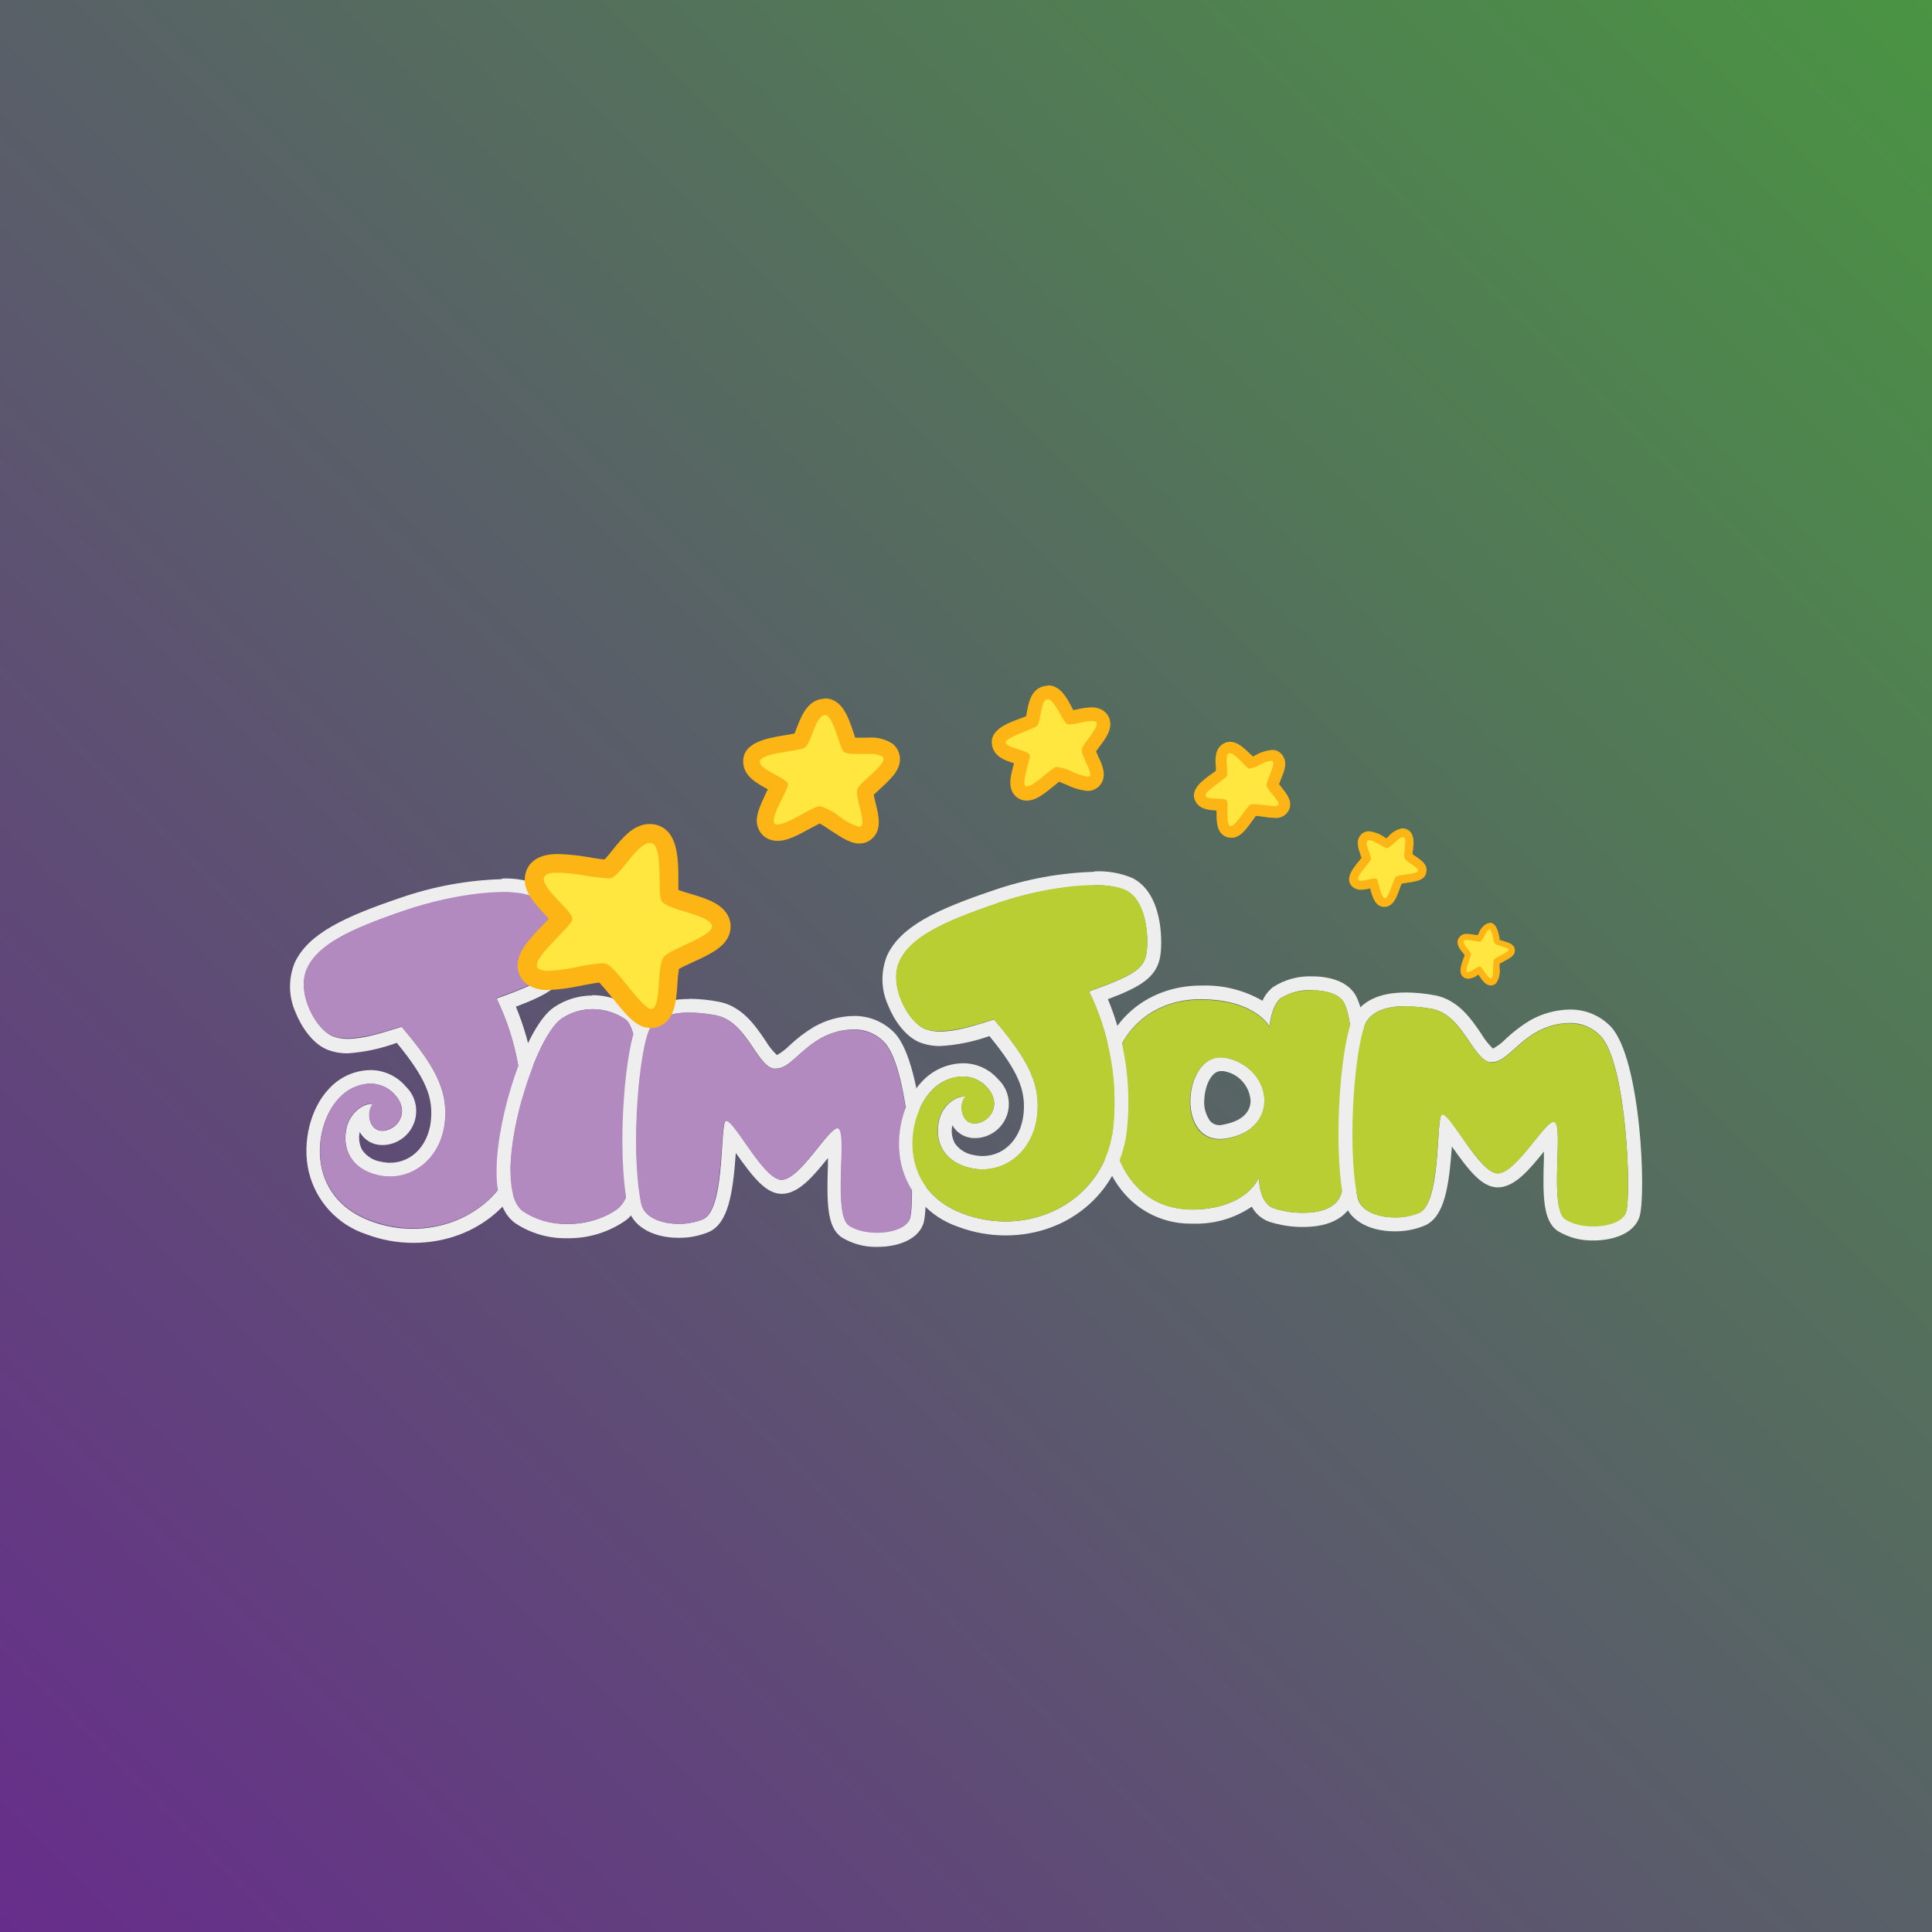
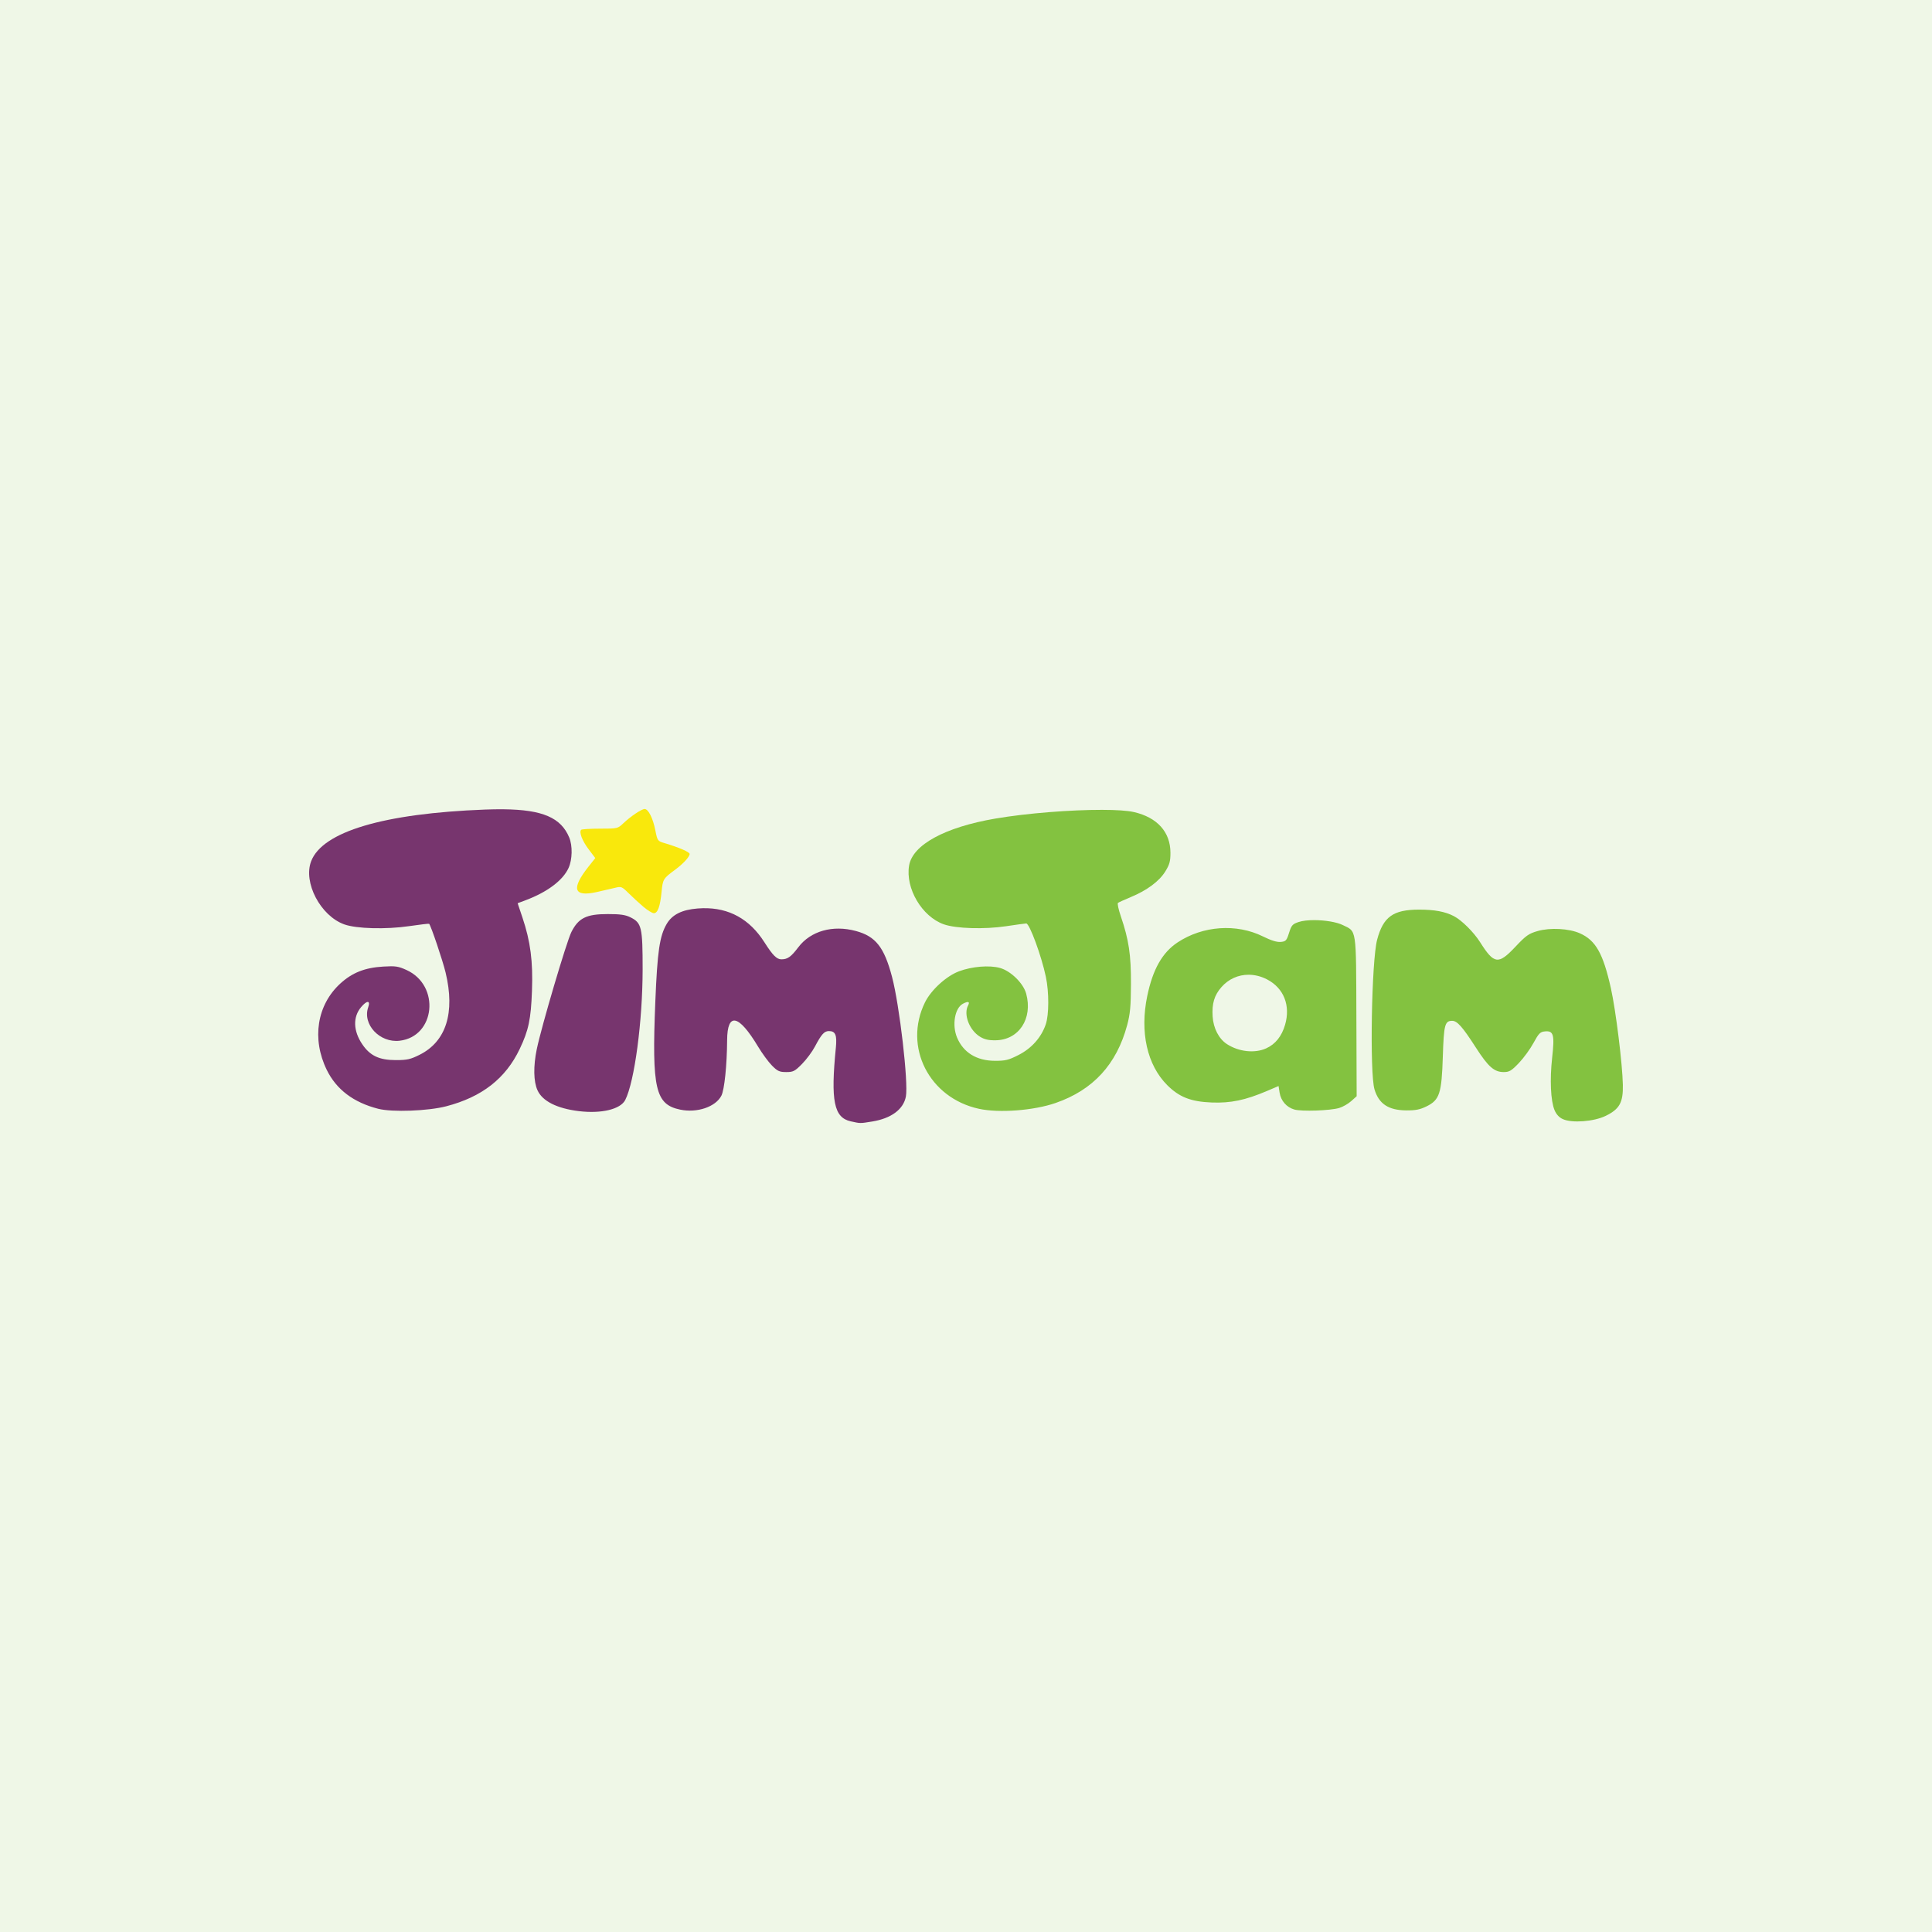
- <svg xmlns="http://www.w3.org/2000/svg" viewBox="0 0 283.46 283.46">
-   <defs>
-     <style>.cls-1{fill:url(#linear-gradient);}.cls-2{fill:#eee;}.cls-3{fill:#b28abf;}.cls-4{fill:#b8ce33;}.cls-5{fill:#ffe73f;}.cls-6{fill:#fdb515;}</style>
-     <linearGradient id="linear-gradient" y1="283.46" x2="283.46" gradientUnits="userSpaceOnUse">
-       <stop offset="0" stop-color="#672d8b" />
-       <stop offset="1" stop-color="#4a9443" />
-     </linearGradient>
-   </defs>
-   <g id="Layer_2" data-name="Layer 2">
-     <g id="Kids">
-       <g id="jimjam">
-         <rect class="cls-1" width="283.46" height="283.46" />
-         <g id="logo">
-           <path class="cls-2" d="M73.61,130.94a11.34,11.34,0,0,1,4.69.76c3,1.52,3.35,6.81,3,9.19s-2.17,3.35-8.44,5.62a37.23,37.23,0,0,1,3.57,19.57c-.69,8.77-7.91,14.21-15.86,14.21a17.52,17.52,0,0,1-6.19-1.13c-9.73-3.62-8.39-14.17-4.65-18A6.34,6.34,0,0,1,54.3,159,4.78,4.78,0,0,1,58,160.68c2.24,2.58.24,5.13-1.81,5.24h-.11c-2,0-2.38-2.88-1.32-3.95h-.27c-1.36,0-3.1,1.4-3.6,3.36-.77,3.09.55,6.18,4.56,7.11a8,8,0,0,0,1.8.21c4.23,0,7.89-3.47,8.09-8.79.16-4-1.39-7.34-6.41-13.21-2.75.86-5.54,1.77-7.87,1.77a6,6,0,0,1-2.25-.38c-2.47-1-5.42-6.45-3.71-10,1.62-3.4,6.16-5.67,14.29-8.42a47.64,47.64,0,0,1,14.25-2.63m0-2a49.77,49.77,0,0,0-14.9,2.74c-8.27,2.8-13.46,5.24-15.48,9.47a9.25,9.25,0,0,0,.1,7.33c.83,2.08,2.49,4.62,4.7,5.49a8.07,8.07,0,0,0,3,.52A25.81,25.81,0,0,0,58.21,153c4.37,5.3,5.17,7.93,5.06,10.77-.15,4-2.69,6.83-6.05,6.83a6.21,6.21,0,0,1-1.34-.16,4.11,4.11,0,0,1-2.73-1.7,3.79,3.79,0,0,1-.37-2.66A3.73,3.73,0,0,0,56.05,168h.21a5,5,0,0,0,3.25-8.62A6.8,6.8,0,0,0,54.3,157a8.36,8.36,0,0,0-6,2.71c-2.77,2.88-4,7.9-3,12.2a12.79,12.79,0,0,0,8.44,9.18,19.59,19.59,0,0,0,6.91,1.26c9.64,0,17.16-6.77,17.89-16.09a39.2,39.2,0,0,0-2.85-18.56c4.73-1.79,7.26-3.21,7.71-6.51.32-2.4.22-9.11-4.14-11.29A12.9,12.9,0,0,0,73.61,128.9Z" />
-           <path class="cls-3" d="M59.36,133.57c-8.13,2.75-12.66,5-14.29,8.42-1.71,3.59,1.24,9.07,3.71,10s6.41-.23,10.12-1.39c5,5.87,6.57,9.2,6.41,13.21-.23,6.07-5,9.72-9.89,8.58-4-.93-5.33-4-4.55-7.11.52-2.09,2.47-3.55,3.86-3.35-1.08,1.08-.63,4.06,1.43,3.95s4.05-2.66,1.82-5.24c-2-2.32-5.65-2.24-8.22.43-3.74,3.88-5.07,14.43,4.65,18,10,3.72,21.19-2,22-13.08a37.12,37.12,0,0,0-3.57-19.57c6.27-2.27,8.11-3.24,8.44-5.62s0-7.67-3-9.19S67,131,59.36,133.57" />
-           <path class="cls-2" d="M86.94,148.06a8.52,8.52,0,0,1,4.85,1.52c2.95,2.15,3.24,24.24-1.16,27.76a12.56,12.56,0,0,1-7.43,2.23,11.27,11.27,0,0,1-6.42-1.83c-5.08-3.53,1.22-25.43,5.68-28.33a8.1,8.1,0,0,1,4.48-1.35m0-2a10.06,10.06,0,0,0-5.59,1.68c-4.15,2.69-8.38,15.87-8.49,23.74-.07,4,.87,6.66,2.76,8a13.24,13.24,0,0,0,7.58,2.19,14.59,14.59,0,0,0,8.7-2.68c4.24-3.39,4.16-16.12,4.1-18.63-.11-4.73-.73-10.71-3-12.37A10.55,10.55,0,0,0,86.94,146Z" />
-           <path class="cls-3" d="M82.46,149.41c-4.46,2.9-10.76,24.8-5.68,28.33,4.35,3,11,1.91,13.85-.4,4.4-3.52,4.11-25.61,1.16-27.76a8.34,8.34,0,0,0-9.33-.17" />
-           <path class="cls-2" d="M101.14,148.58a21.53,21.53,0,0,1,3.8.37c4.57.79,6,7.24,8.52,7.82a2.28,2.28,0,0,0,.44,0c1.88,0,3.46-2.69,6.46-4.4a10.08,10.08,0,0,1,4.83-1.34,6.09,6.09,0,0,1,4.55,1.86c3.88,4.06,4.58,23.58,3.77,25.9-.48,1.35-2.61,2-4.78,2a7.62,7.62,0,0,1-4.14-1c-2.44-1.68-.19-13.6-1.57-14.26a.32.32,0,0,0-.14,0c-1.37,0-5.52,7.57-8.2,7.57s-6.82-8.67-8.07-8.67c-.13,0-.22.09-.28.26-.63,1.92-.11,12.87-3.18,14.2a9.22,9.22,0,0,1-3.56.67c-2.54,0-5.07-.93-5.48-2.93-1.68-8.11-.23-23.58,1.39-25.9,1-1.48,3-2.16,5.64-2.16m0-2c-3.44,0-5.9,1-7.31,3-2.13,3-3.44,19.14-1.72,27.48.57,2.77,3.51,4.56,7.48,4.56a11.27,11.27,0,0,0,4.37-.84c2.94-1.28,3.57-5.78,4-11.61,2.56,3.63,4.44,6,6.75,6,2.47,0,4.66-2.64,6.76-5.26,0,.33,0,.67,0,1-.18,5.63-.14,9.15,2,10.63a9.52,9.52,0,0,0,5.3,1.41c2.66,0,5.82-.89,6.7-3.39,1-3,.26-23.31-4.22-28a8.14,8.14,0,0,0-6-2.49,12.2,12.2,0,0,0-5.84,1.61,20.86,20.86,0,0,0-3.56,2.71,8.52,8.52,0,0,1-1.86,1.42,10.08,10.08,0,0,1-1.71-2.16c-1.45-2.14-3.43-5.07-6.91-5.68A24,24,0,0,0,101.14,146.54Z" />
-           <path class="cls-3" d="M94.11,176.64c.62,3,6,3.59,9,2.26s2.54-12.28,3.18-14.2,5.56,8.41,8.34,8.41,7.13-8.12,8.35-7.54c1.38.66-.87,12.58,1.56,14.26s8.11,1.33,8.92-1,.12-21.84-3.76-25.9c-2.74-2.85-7-1.91-9.39-.52-3.22,1.84-4.81,4.82-6.89,4.35-2.55-.58-3.95-7-8.52-7.83s-8-.31-9.44,1.8c-1.62,2.32-3.07,17.79-1.39,25.9" />
-           <path class="cls-2" d="M192.5,145.29c2,0,4,.55,4.68,1.8,2.52,4.8.7,24.74-.41,28.1-.69,2.13-3.18,2.75-5.56,2.75a13.62,13.62,0,0,1-4.34-.67c-2.26-.84-2.15-4.57-2.15-4.57s-1.43,4.28-8.92,4.75l-.91,0c-7.68,0-12.23-6.41-12.19-16.08.06-10.59,6.92-14.77,13.43-14.77h.13c7.94.07,10,4,10,4s.24-3.08,1.68-4.17a8.08,8.08,0,0,1,4.53-1.16M179,167.11a6,6,0,0,0,1-.09c8.05-1.43,6.72-10.37-.11-11.82a3.85,3.85,0,0,0-.8-.09c-2.66,0-4.28,3-4.43,6s1.15,6,4.33,6m13.54-23.86a9.91,9.91,0,0,0-5.76,1.58,5.18,5.18,0,0,0-1.54,2,16.7,16.7,0,0,0-8.92-2.23h-.15c-7.65,0-15.4,5.19-15.46,16.8,0,6.17,1.65,11.14,4.87,14.37a12.84,12.84,0,0,0,9.35,3.76l1,0a14.44,14.44,0,0,0,7.74-2.49,4.71,4.71,0,0,0,2.49,2.19,15.92,15.92,0,0,0,5.05.79c5.34,0,7-2.6,7.5-4.16,1.09-3.32,3.27-24,.28-29.68C198,144.3,195.66,143.25,192.5,143.25ZM179,165.08a1.85,1.85,0,0,1-1.41-.55,4.69,4.69,0,0,1-.89-3.31c.1-1.95,1.05-4.07,2.4-4.07a2.73,2.73,0,0,1,.38,0,4.7,4.7,0,0,1,4,4.35c0,1.78-1.43,3-3.85,3.47A3.23,3.23,0,0,1,179,165.08Z" />
-           <path class="cls-4" d="M186.29,150.62s.24-3.08,1.68-4.17c2.14-1.62,8-1.68,9.21.64,2.52,4.8.7,24.74-.41,28.1-1.21,3.72-7.87,2.84-9.9,2.09-2.26-.84-2.15-4.58-2.15-4.58s-1.43,4.28-8.92,4.75c-8.23.52-13.15-6-13.09-16,0-10.66,7-14.83,13.55-14.77,7.94.07,10,4,10,4m-6.43,4.58c-6.29-1.33-7.71,13.21.11,11.82C188,165.59,186.69,156.65,179.86,155.2Z" />
-           <path class="cls-2" d="M160.52,129.89a11.15,11.15,0,0,1,4.69.77c3,1.51,3.35,6.81,3,9.19s-2.16,3.35-8.43,5.62A37.2,37.2,0,0,1,163.37,165c-.69,8.76-7.91,14.21-15.86,14.21a17.75,17.75,0,0,1-6.19-1.13c-9.73-3.62-8.39-14.17-4.65-18.06a6.36,6.36,0,0,1,4.54-2.08,4.77,4.77,0,0,1,3.67,1.65c2.24,2.58.24,5.14-1.82,5.25H143c-2,0-2.38-2.89-1.32-3.95l-.27,0c-1.36,0-3.11,1.41-3.6,3.37-.77,3.09.54,6.18,4.56,7.11a8,8,0,0,0,1.8.2c4.23,0,7.89-3.46,8.09-8.78.16-4-1.39-7.34-6.41-13.21-2.75.86-5.54,1.77-7.87,1.77a6,6,0,0,1-2.25-.38c-2.47-1-5.42-6.45-3.71-10,1.62-3.4,6.16-5.67,14.29-8.42a47.63,47.63,0,0,1,14.25-2.64m0-2a49.8,49.8,0,0,0-14.9,2.75c-8.27,2.79-13.46,5.24-15.48,9.47a9.22,9.22,0,0,0,.1,7.32c.82,2.09,2.49,4.63,4.7,5.5a8.07,8.07,0,0,0,3,.52,25.49,25.49,0,0,0,7.18-1.46c4.37,5.3,5.17,7.93,5.06,10.78-.15,4-2.7,6.82-6.05,6.82a6.18,6.18,0,0,1-1.34-.15,4.12,4.12,0,0,1-2.73-1.71,3.76,3.76,0,0,1-.37-2.65,3.73,3.73,0,0,0,3.27,1.88h.21a5,5,0,0,0,3.25-8.62,6.8,6.8,0,0,0-5.21-2.36,8.36,8.36,0,0,0-6,2.71c-2.77,2.88-4,7.89-3,12.2A12.79,12.79,0,0,0,140.6,180a19.82,19.82,0,0,0,6.91,1.26c9.64,0,17.16-6.77,17.89-16.09a39.27,39.27,0,0,0-2.85-18.57c4.73-1.79,7.26-3.2,7.71-6.5.32-2.4.22-9.11-4.14-11.29A12.74,12.74,0,0,0,160.52,127.85Z" />
-           <path class="cls-4" d="M146.27,132.53c-8.13,2.75-12.67,5-14.29,8.42-1.71,3.59,1.24,9.07,3.71,10s6.41-.23,10.12-1.39c5,5.87,6.57,9.19,6.41,13.21-.23,6.07-4.95,9.72-9.89,8.58-4-.93-5.33-4-4.56-7.11.53-2.09,2.47-3.55,3.87-3.35-1.08,1.08-.63,4.06,1.42,3.95s4.06-2.67,1.82-5.25c-2-2.31-5.65-2.23-8.21.43-3.74,3.89-5.08,14.44,4.65,18.06,10,3.71,21.18-2.05,22.05-13.08a37.2,37.2,0,0,0-3.57-19.57c6.27-2.27,8.11-3.24,8.43-5.62s0-7.68-3-9.19-11.26-.73-18.94,1.87" />
-           <path class="cls-2" d="M206.25,147.65A22.5,22.5,0,0,1,210,148c4.57.8,6,7.24,8.52,7.82a2.3,2.3,0,0,0,.45,0c1.87,0,3.45-2.69,6.45-4.4a10.07,10.07,0,0,1,4.82-1.33,6.11,6.11,0,0,1,4.56,1.86c3.89,4,4.58,23.58,3.77,25.89-.48,1.36-2.6,2-4.78,2a7.62,7.62,0,0,1-4.14-1c-2.44-1.68-.19-13.6-1.57-14.25a.31.31,0,0,0-.13,0c-1.38,0-5.53,7.56-8.21,7.56s-6.82-8.66-8.07-8.66c-.12,0-.22.08-.28.26-.63,1.91-.11,12.86-3.18,14.19a9,9,0,0,1-3.56.67c-2.54,0-5.07-.93-5.48-2.93-1.68-8.11-.23-23.58,1.39-25.9,1-1.48,3-2.16,5.65-2.16m0-2c-3.45,0-5.91,1-7.32,3-2.12,3-3.45,19.15-1.72,27.48.58,2.77,3.51,4.56,7.49,4.56a11.26,11.26,0,0,0,4.36-.84c2.94-1.27,3.57-5.78,4-11.61,2.55,3.63,4.44,6,6.74,6,2.47,0,4.66-2.64,6.76-5.26,0,.34,0,.67,0,1-.18,5.63-.13,9.15,2,10.64a9.61,9.61,0,0,0,5.3,1.41c2.67,0,5.83-.9,6.7-3.4,1.05-3,.26-23.31-4.21-28a8.17,8.17,0,0,0-6-2.48,12.19,12.19,0,0,0-5.84,1.6,20.86,20.86,0,0,0-3.56,2.72,7.89,7.89,0,0,1-1.86,1.41,9.83,9.83,0,0,1-1.71-2.16c-1.45-2.14-3.42-5.07-6.92-5.68A24.74,24.74,0,0,0,206.25,145.61Z" />
-           <path class="cls-4" d="M199.21,175.71c.62,3,6,3.59,9,2.26s2.55-12.28,3.18-14.19,5.57,8.4,8.35,8.4,7.12-8.11,8.34-7.53c1.38.65-.87,12.57,1.56,14.25s8.12,1.33,8.93-1,.11-21.84-3.77-25.89c-2.73-2.86-7-1.92-9.39-.53-3.22,1.84-4.81,4.82-6.89,4.35-2.55-.58-3.95-7-8.52-7.82s-8-.32-9.44,1.79c-1.62,2.32-3.07,17.79-1.39,25.9" />
-           <path class="cls-5" d="M95.54,149.45c-1.33,0-2.47-1.33-4.54-3.88a18.16,18.16,0,0,0-2.56-2.82s0,0-.11,0a21.35,21.35,0,0,0-3.15.48l-.31,0a25.08,25.08,0,0,1-4.38.58,3.91,3.91,0,0,1-2.23-.53,2,2,0,0,1-.87-1.45c-.15-1.49,1.23-3,3.53-5.42.52-.53,1.18-1.21,1.53-1.65-.31-.4-.9-1-1.32-1.47-1.56-1.64-3-3.19-2.69-4.78.26-1.24,1.41-1.88,3.42-1.88a29.1,29.1,0,0,1,4.16.43l.44.06a23.61,23.61,0,0,0,2.7.33h.08a12.09,12.09,0,0,0,1.65-1.82c1.36-1.67,2.76-3.4,4.45-3.4a2.31,2.31,0,0,1,.52.06c2.23.5,2.27,3.69,2.3,6.77a20.89,20.89,0,0,0,.11,2.37,13.54,13.54,0,0,0,2.66,1c2,.58,3.8,1.14,4.59,2.33a2,2,0,0,1,.27,1.68c-.39,1.38-2.08,2.24-4.81,3.5a15.81,15.81,0,0,0-2.51,1.3,12.28,12.28,0,0,0-.41,3c-.16,2.4-.3,4.48-1.92,5.07a1.72,1.72,0,0,1-.6.1" />
-           <path class="cls-6" d="M95.34,123.68l.22,0c1.79.41.88,7,1.45,8.4s6.31,1.92,7.35,3.48-5.67,3.48-6.89,4.75-.35,7.19-1.8,7.71a.27.27,0,0,1-.13,0c-1.38,0-5.13-6.18-6.65-6.63a2.12,2.12,0,0,0-.56-.06,24.78,24.78,0,0,0-3.72.56,24.43,24.43,0,0,1-4.12.55,2.74,2.74,0,0,1-1.45-.29c-1.62-1.11,4.51-5.87,4.93-7.19.35-1.1-4.52-4.51-4.17-6.14.12-.58.94-.78,2-.78a29.61,29.61,0,0,1,4,.41,27.73,27.73,0,0,0,3.35.41,1.74,1.74,0,0,0,.43,0c1.45-.33,3.9-5.18,5.75-5.18m0-2.78c-2.35,0-4,2-5.53,3.91-.32.4-.76.94-1.08,1.28-.54,0-1.34-.17-2.07-.28l-.43-.07a31.54,31.54,0,0,0-4.38-.44c-3.6,0-4.54,1.87-4.77,3-.49,2.3,1.3,4.19,3,6l.47.5-.67.69c-2.22,2.3-4.14,4.29-3.91,6.53a3.39,3.39,0,0,0,1.47,2.46,5.23,5.23,0,0,0,3,.77,26.37,26.37,0,0,0,4.64-.6l.3-.06c.91-.17,1.92-.36,2.55-.43.52.52,1.39,1.59,1.94,2.27,2.15,2.65,3.57,4.4,5.62,4.4a3.21,3.21,0,0,0,1.07-.18c2.48-.9,2.67-3.76,2.84-6.29a20.46,20.46,0,0,1,.22-2.2c.47-.27,1.3-.65,1.89-.92,2.67-1.23,5-2.29,5.57-4.38a3.42,3.42,0,0,0-.45-2.83c-1.08-1.61-3.15-2.24-5.35-2.9-.52-.15-1.24-.37-1.74-.56,0-.46,0-1,0-1.47,0-3.29-.09-7.37-3.39-8.12A3.84,3.84,0,0,0,95.34,120.9Z" />
-           <path class="cls-5" d="M126.09,122.51c-.88,0-1.92-.65-3.55-1.72a15.84,15.84,0,0,0-2.23-1.31,15.22,15.22,0,0,0-2,1c-1.84,1-3.13,1.66-4.19,1.66a2.37,2.37,0,0,1-.61-.08,1.63,1.63,0,0,1-1-.91c-.46-1.06.15-2.44,1.21-4.6.2-.4.44-.9.59-1.26-.29-.19-.72-.42-1-.59-1.45-.8-2.83-1.55-3-2.81-.2-2,2.59-2.48,5.29-2.91.64-.11,1.51-.25,1.84-.36a10.18,10.18,0,0,0,.65-1.47c.64-1.64,1.3-3.33,2.81-3.47H121c1.67,0,2.39,2.14,3.08,4.21.17.5.39,1.14.53,1.46a7.52,7.52,0,0,0,1.07.06h1.63a4.61,4.61,0,0,1,2.89.64,1.64,1.64,0,0,1,.63,1.24c0,1.19-1.16,2.29-2.56,3.56a11.87,11.87,0,0,0-1.35,1.37,10.86,10.86,0,0,0,.39,1.94c.41,1.66.8,3.23-.28,4.06a1.57,1.57,0,0,1-1,.31" />
-           <path class="cls-6" d="M121,104.88c1.27,0,2.07,4.53,2.75,5.35.27.33,1,.39,1.94.39h1.63a4,4,0,0,1,2.14.37c1.06.85-3.07,3.57-3.62,4.69s1.33,4.92.46,5.58a.36.36,0,0,1-.22.06,8.64,8.64,0,0,1-2.89-1.52,9,9,0,0,0-2.87-1.52h0c-1.09,0-4.68,2.68-6.2,2.68a.77.77,0,0,1-.27,0c-1.33-.39,1.77-4.93,1.76-5.9,0-.82-4-2.07-4.14-3.23-.14-1.38,5.65-1.56,6.59-2.12s1.56-4.65,2.9-4.77H121m0-2.41h-.26c-2.26.2-3.17,2.53-3.83,4.23-.1.26-.23.6-.34.87l-1.22.21c-2.79.45-6.61,1.07-6.29,4.22.2,1.89,2,2.88,3.59,3.74l0,0c0,.09-.08.16-.11.24-1,2.13-2,4-1.23,5.61a2.78,2.78,0,0,0,1.8,1.58,3.31,3.31,0,0,0,1,.14c1.34,0,2.76-.72,4.77-1.82.42-.23,1-.54,1.39-.73.46.25,1.13.69,1.57,1,1.85,1.21,3,1.94,4.24,1.94a2.71,2.71,0,0,0,1.69-.57c1.71-1.31,1.16-3.53.71-5.3-.09-.37-.22-.9-.29-1.28.26-.25.63-.6.91-.85,1.61-1.48,3-2.75,2.94-4.5a2.88,2.88,0,0,0-1.08-2.14,5.7,5.7,0,0,0-3.64-.89h-1.85c-.08-.24-.17-.49-.23-.7C124.49,105.26,123.56,102.47,121,102.47Z" />
-           <path class="cls-5" d="M150.71,116.41h-.15a1.32,1.32,0,0,1-1-.58c-.52-.75-.26-1.88.23-3.65.08-.28.17-.63.23-.9l-.74-.25c-1.22-.39-2.36-.76-2.65-1.72-.47-1.57,1.57-2.31,3.54-3,.43-.16,1-.37,1.26-.5a9.09,9.09,0,0,0,.24-1.11c.24-1.27.5-2.7,1.67-3a1.21,1.21,0,0,1,.38-.06c1.18,0,1.93,1.33,2.73,2.75.16.29.39.7.54.92a7.64,7.64,0,0,0,1.29-.21,9.92,9.92,0,0,1,1.87-.27,2.23,2.23,0,0,1,1.05.22,1.37,1.37,0,0,1,.69.9c.21.92-.53,1.92-1.39,3.08a9.55,9.55,0,0,0-.77,1.11,8.29,8.29,0,0,0,.53,1.33c.55,1.2,1.08,2.33.35,3.15a1.34,1.34,0,0,1-1,.43,8.13,8.13,0,0,1-2.61-.79,11.5,11.5,0,0,0-1.76-.64,15.63,15.63,0,0,0-1.27,1c-1.41,1.17-2.33,1.88-3.24,1.88" />
-           <path class="cls-6" d="M153.74,102.59c.93,0,2.1,3,2.7,3.55a.86.86,0,0,0,.53.13,8.21,8.21,0,0,0,1.58-.25,9,9,0,0,1,1.62-.24,1.32,1.32,0,0,1,.57.1c.9.48-1.75,3.06-2,4s1.66,3.42,1.12,4a.36.36,0,0,1-.27.08,8.39,8.39,0,0,1-2.23-.72,8.41,8.41,0,0,0-2.21-.72H155c-.83.18-3.27,2.86-4.33,2.86h-.05c-1-.1.6-3.87.46-4.58s-3.24-1-3.5-1.8,3.94-1.94,4.55-2.49.49-3.63,1.46-3.9a.23.23,0,0,1,.11,0m0-2a2.22,2.22,0,0,0-.67.1c-1.77.5-2.12,2.42-2.38,3.82,0,.17-.07.38-.11.56l-.74.28c-2.07.76-4.91,1.79-4.17,4.28.43,1.42,1.84,1.93,3.15,2.34-.49,1.76-.9,3.28-.08,4.47a2.37,2.37,0,0,0,1.73,1h.24c1.34,0,2.52-1,3.9-2.1.23-.2.55-.46.81-.66l1.16.46a8.54,8.54,0,0,0,3,.88,2.33,2.33,0,0,0,1.79-.77c1.17-1.32.42-3-.18-4.26-.1-.21-.24-.52-.34-.76.14-.21.32-.46.46-.65,1-1.3,1.89-2.53,1.57-3.91a2.38,2.38,0,0,0-1.22-1.58,3.22,3.22,0,0,0-1.5-.33,10.13,10.13,0,0,0-2.06.29l-.58.12-.18-.33C156.49,102.29,155.52,100.55,153.74,100.55Z" />
-           <path class="cls-5" d="M180.56,122.09a1.11,1.11,0,0,1-.78-.33c-.5-.51-.53-1.42-.51-2.86v-.76l-.65,0c-1,0-2-.11-2.44-.8-.7-1.14.75-2.16,2.16-3.13.31-.22.71-.51.88-.66a7.89,7.89,0,0,0,0-.92c-.08-1-.17-2.24.68-2.74a1.17,1.17,0,0,1,.61-.17c.76,0,1.45.65,2.41,1.64.19.2.47.48.63.62a9.59,9.59,0,0,0,1-.44,4.81,4.81,0,0,1,2-.69,1.19,1.19,0,0,1,.33,0,1.11,1.11,0,0,1,.74.56c.35.69,0,1.63-.46,2.73a9.11,9.11,0,0,0-.38,1.07c.05.1.46.6.7.89.69.83,1.34,1.61.94,2.42a1.42,1.42,0,0,1-1.34.62,14.35,14.35,0,0,1-1.62-.15,13.36,13.36,0,0,0-1.4-.14h-.11a10.24,10.24,0,0,0-.79,1c-.92,1.27-1.53,2.06-2.29,2.18l-.07,0h-.12" />
-           <path class="cls-6" d="M180.47,110.52c.76,0,2.22,2,2.77,2.24a.47.47,0,0,0,.17,0,4.25,4.25,0,0,0,1.48-.57,4.27,4.27,0,0,1,1.54-.57h.14c.81.19-.74,2.78-.74,3.54s2,2.35,1.72,2.94c-.06.12-.28.17-.59.17a14.08,14.08,0,0,1-1.52-.15,13.5,13.5,0,0,0-1.5-.14,1.16,1.16,0,0,0-.47.07c-.63.32-2,3-2.86,3.16h-.05c-.76,0-.29-3.19-.54-3.72s-2.76-.07-3.13-.68,2.69-2.35,3.06-2.91-.37-3,.34-3.39a.34.34,0,0,1,.18,0m0-1.68a2,2,0,0,0-1,.29c-1.29.77-1.17,2.36-1.08,3.52,0,.14,0,.31,0,.46l-.52.37c-1.39,1-3.5,2.44-2.39,4.25.63,1,1.85,1.14,3,1.2,0,1.41,0,2.63.76,3.42a1.93,1.93,0,0,0,1.37.57,1.88,1.88,0,0,0,.33,0c1.15-.19,1.93-1.27,2.82-2.52.15-.21.34-.48.5-.68.29,0,.67.07,1,.11A12.45,12.45,0,0,0,187,120a2.09,2.09,0,0,0,2.08-1.09c.65-1.29-.28-2.42-1-3.32l-.42-.53.23-.6c.5-1.23,1-2.39.42-3.41a1.93,1.93,0,0,0-1.29-1,2.76,2.76,0,0,0-.51,0,5.39,5.39,0,0,0-2.29.75l0,0a3.73,3.73,0,0,1-.4.2l-.21-.21C182.57,109.81,181.64,108.84,180.47,108.84Z" />
-           <path class="cls-5" d="M203.19,132.41c-.84,0-1.13-1-1.45-2.23-.05-.21-.13-.45-.18-.64l-.55.12a6.24,6.24,0,0,1-1.25.19,1.2,1.2,0,0,1-.83-.27c-.78-.73.13-1.84,1-2.91.2-.25.47-.57.57-.72a7,7,0,0,0-.24-.75c-.3-.8-.63-1.71-.09-2.28a1,1,0,0,1,.73-.3,4.39,4.39,0,0,1,1.94.8c.22.12.5.29.66.36a7.88,7.88,0,0,0,.69-.58,3.08,3.08,0,0,1,1.63-1h0a.85.85,0,0,1,.69.29c.41.45.32,1.26.22,2.2a7.68,7.68,0,0,0-.06.95,7.69,7.69,0,0,0,.77.57c.72.5,1.4,1,1.26,1.66s-1,.83-2.21,1a6.88,6.88,0,0,0-1.27.25c0,.07-.24.63-.37,1-.44,1.21-.74,2-1.31,2.22a1,1,0,0,1-.37.08" />
-           <path class="cls-6" d="M205.88,122.84c.66,0,0,2.36.18,3s2.13,1.41,2,1.94-2.81.48-3.24.87-.93,2.84-1.55,3.13l-.1,0c-.57,0-.89-2.48-1.2-2.83a.33.33,0,0,0-.23-.07,5.59,5.59,0,0,0-1,.17,5.47,5.47,0,0,1-1,.17.55.55,0,0,1-.39-.11c-.51-.47,1.6-2.46,1.77-3s-.95-2.26-.48-2.75a.29.29,0,0,1,.25-.1c.67,0,2.1,1.11,2.57,1.18h0c.56,0,1.7-1.58,2.35-1.61h0m0-1.3h-.08a3.49,3.49,0,0,0-2,1.18l-.32.29-.26-.15a4.9,4.9,0,0,0-2.27-.89,1.63,1.63,0,0,0-1.2.5c-.82.87-.38,2.07-.06,3,0,.12.1.27.15.39l-.36.45c-.92,1.12-2.18,2.65-1,3.79a1.84,1.84,0,0,0,1.28.46,6,6,0,0,0,1.33-.2h0s0,0,0,0c.35,1.27.74,2.71,2.08,2.71a1.49,1.49,0,0,0,.65-.14c.84-.39,1.21-1.41,1.64-2.58.07-.21.17-.49.25-.69l.87-.14c1.36-.2,2.53-.36,2.76-1.52s-.75-1.79-1.53-2.32l-.49-.35c0-.18,0-.4.06-.57.11-1,.22-2-.39-2.71A1.51,1.51,0,0,0,205.88,121.54Z" />
-           <path class="cls-5" d="M218.71,144c-.47,0-.84-.49-1.39-1.29l-.32-.45-.4.25a2.63,2.63,0,0,1-1.22.53.68.68,0,0,1-.29-.06c-.72-.31-.35-1.34,0-2.34a5,5,0,0,0,.24-.73l-.38-.47c-.44-.53-.89-1.07-.64-1.61a.86.86,0,0,1,.89-.45,5.74,5.74,0,0,1,1,.14h.1a4.89,4.89,0,0,0,.64.1s.22-.4.34-.62c.27-.51.53-1,.92-1.15l.08,0,.16,0c.64,0,.82.79,1,1.62a4.88,4.88,0,0,0,.2.72,4.59,4.59,0,0,0,.74.24c.64.17,1.24.34,1.32.86s-.49.82-1.34,1.27a4.78,4.78,0,0,0-.88.51c0,.08,0,.54,0,.85,0,1,0,1.61-.37,1.93a.63.63,0,0,1-.44.19" />
-           <path class="cls-6" d="M218.49,136.3c.44,0,.58,1.76.84,2.13s1.92.49,2,.91-1.94,1.07-2.15,1.47.05,2.32-.33,2.69a.16.16,0,0,1-.12.05c-.44,0-1.25-1.6-1.56-1.76l-.06,0a2.51,2.51,0,0,0-.81.41,2.27,2.27,0,0,1-.9.42l-.11,0c-.49-.22.55-2.22.53-2.65s-1.28-1.41-1.06-1.89c.06-.13.24-.17.47-.17a5.85,5.85,0,0,1,1,.12,6.15,6.15,0,0,0,.83.13h.09c.42-.08.86-1.6,1.33-1.8h.07m0-.93a1.06,1.06,0,0,0-.42.09,2.71,2.71,0,0,0-1.15,1.35c0,.1-.12.23-.19.34l-.29-.05-.1,0a6.46,6.46,0,0,0-1.13-.14,1.29,1.29,0,0,0-1.31.73c-.37.79.23,1.51.7,2.09a3.67,3.67,0,0,1,.23.29c0,.13-.11.31-.16.45-.37,1-.89,2.44.23,2.93a1.28,1.28,0,0,0,.48.09,2.78,2.78,0,0,0,1.39-.55l.07-.05,0,0,.07.1c.55.79,1,1.48,1.77,1.48a1.07,1.07,0,0,0,.76-.31,3.16,3.16,0,0,0,.52-2.26c0-.19,0-.44,0-.61.18-.11.46-.26.64-.35.92-.48,1.71-.9,1.59-1.75s-1-1-1.66-1.24c-.14,0-.35-.09-.49-.14s-.08-.33-.12-.48C219.75,136.46,219.5,135.37,218.49,135.37Zm1.39,6" />
-         </g>
-       </g>
-     </g>
-   </g>
+ <svg xmlns="http://www.w3.org/2000/svg" width="250" height="250" viewBox="0 0 250 250" fill="none">
+   <rect width="250" height="250" fill="#EFF7E7" />
+   <path d="M65.118 104.72C64.386 104.713 63.597 104.726 62.748 104.758C49.643 105.258 41.724 107.613 40.261 111.446C39.211 114.195 41.474 118.508 44.547 119.614C46.12 120.18 49.941 120.283 52.959 119.84C54.341 119.637 55.498 119.502 55.53 119.538C55.775 119.813 57.288 124.295 57.662 125.853C58.91 131.048 57.731 134.772 54.294 136.49C53.113 137.08 52.678 137.177 51.22 137.177C49.073 137.177 47.883 136.616 46.876 135.125C45.704 133.394 45.649 131.602 46.728 130.32C47.484 129.421 47.963 129.43 47.647 130.336C46.873 132.556 49.144 134.975 51.716 134.67C56.341 134.122 56.993 127.53 52.619 125.527C51.539 125.033 51.186 124.98 49.596 125.074C47.217 125.214 45.579 125.86 44.043 127.264C41.015 130.032 40.321 134.419 42.277 138.431C43.519 140.979 45.743 142.661 48.949 143.478C50.754 143.937 55.386 143.766 57.741 143.153C62.357 141.951 65.422 139.564 67.243 135.749C68.399 133.329 68.701 131.896 68.837 128.21C68.978 124.396 68.643 121.819 67.605 118.731L66.982 116.877L67.998 116.496C70.816 115.44 72.838 113.922 73.573 112.311C74.065 111.234 74.103 109.438 73.656 108.368C72.592 105.822 70.24 104.77 65.118 104.72ZM90.955 117.522C90.729 117.527 90.501 117.539 90.269 117.557C88.237 117.72 86.978 118.35 86.27 119.558C85.35 121.129 85.064 123.091 84.796 129.662C84.339 140.912 84.804 142.919 88.02 143.586C90.21 144.041 92.597 143.232 93.347 141.781C93.739 141.023 94.07 137.826 94.09 134.596C94.112 130.948 95.58 131.247 98.079 135.407C98.626 136.318 99.447 137.437 99.903 137.894C100.618 138.611 100.869 138.725 101.737 138.725C102.643 138.725 102.845 138.621 103.781 137.675C104.353 137.097 105.109 136.078 105.461 135.409C106.295 133.826 106.662 133.42 107.26 133.42C108.108 133.42 108.322 133.935 108.159 135.578C107.475 142.451 107.91 144.613 110.077 145.099C111.341 145.382 111.27 145.382 112.86 145.124C115.328 144.723 116.909 143.55 117.221 141.889C117.559 140.088 116.403 130.102 115.429 126.408C114.417 122.569 113.312 121.164 110.76 120.473C107.757 119.66 104.897 120.466 103.299 122.577C102.357 123.821 101.915 124.136 101.116 124.136C100.505 124.136 99.992 123.622 98.913 121.926C97.004 118.927 94.335 117.45 90.955 117.522ZM78.629 118.28C75.88 118.282 74.854 118.79 73.939 120.6C73.314 121.839 70.059 132.855 69.456 135.773C69.001 137.977 69.036 139.945 69.551 141.079C70.191 142.489 72.064 143.434 74.909 143.781C77.82 144.135 80.293 143.539 80.906 142.335C82.106 139.976 83.15 132.15 83.156 125.463C83.16 119.981 83.03 119.422 81.585 118.704C80.92 118.374 80.258 118.279 78.629 118.28Z" fill="#77356E" />
+   <path d="M142.591 104.794C138.589 104.789 132.941 105.216 128.792 105.925C122.267 107.041 118.091 109.316 117.637 112C117.139 114.95 119.299 118.608 122.129 119.607C123.705 120.163 127.372 120.274 130.191 119.852C131.502 119.655 132.674 119.495 132.796 119.495C133.222 119.495 134.765 123.692 135.334 126.398C135.753 128.387 135.746 131.304 135.321 132.551C134.745 134.24 133.495 135.65 131.813 136.508C130.503 137.176 130.104 137.274 128.727 137.268C126.369 137.257 124.653 136.199 123.841 134.256C123.17 132.65 123.549 130.448 124.591 129.89C125.277 129.523 125.537 129.599 125.274 130.09C124.65 131.256 125.417 133.287 126.805 134.146C127.381 134.502 127.916 134.625 128.832 134.613C131.847 134.572 133.662 131.808 132.79 128.586C132.427 127.242 130.805 125.647 129.401 125.254C128.037 124.872 125.78 125.055 124.098 125.685C122.452 126.3 120.474 128.108 119.687 129.715C116.872 135.466 120.226 142.076 126.672 143.478C129.285 144.046 133.768 143.706 136.6 142.723C141.448 141.042 144.49 137.731 145.856 132.646C146.244 131.202 146.333 130.23 146.346 127.341C146.362 123.55 146.073 121.623 145.031 118.558C144.735 117.689 144.569 116.915 144.661 116.839C144.753 116.763 145.496 116.424 146.314 116.086C148.413 115.217 150.002 114.039 150.788 112.767C151.344 111.866 151.458 111.451 151.455 110.337C151.448 107.665 149.752 105.777 146.732 105.082C145.889 104.888 144.41 104.796 142.591 104.794ZM183.602 117.705C180.271 117.711 178.99 118.633 178.201 121.595C177.479 124.307 177.222 138.838 177.859 140.964C178.421 142.839 179.664 143.663 181.961 143.684C183.167 143.694 183.746 143.581 184.585 143.168C186.282 142.332 186.55 141.516 186.701 136.713C186.831 132.589 186.961 132.094 187.915 132.094C188.56 132.094 189.248 132.871 190.965 135.538C192.58 138.048 193.348 138.725 194.581 138.725C195.303 138.725 195.573 138.564 196.537 137.56C197.151 136.919 198.004 135.751 198.431 134.963C199.109 133.715 199.299 133.522 199.909 133.462C201.032 133.353 201.18 133.885 200.849 136.851C200.531 139.71 200.655 142.449 201.158 143.653C201.388 144.204 201.752 144.597 202.232 144.815C203.421 145.353 206.255 145.137 207.779 144.391C209.572 143.514 210.042 142.665 209.997 140.382C209.943 137.668 209.085 130.73 208.452 127.894C207.444 123.374 206.492 121.685 204.433 120.768C203.031 120.144 200.587 120.014 198.97 120.477C197.816 120.807 197.465 121.054 196.107 122.496C193.883 124.857 193.34 124.789 191.53 121.926C190.703 120.619 189.144 119.071 188.12 118.542C186.985 117.955 185.617 117.702 183.602 117.705ZM170.094 119.065C169.292 119.062 168.547 119.139 168.036 119.31C167.249 119.573 167.113 119.727 166.803 120.711C166.488 121.711 166.387 121.822 165.732 121.886C165.242 121.934 164.498 121.705 163.425 121.175C159.997 119.481 155.643 119.786 152.379 121.948C150.4 123.259 149.172 125.429 148.452 128.889C147.481 133.558 148.436 137.814 151.041 140.418C152.589 141.966 154.103 142.558 156.781 142.663C159.249 142.76 161.138 142.366 163.952 141.169L165.444 140.533L165.58 141.386C165.75 142.447 166.473 143.277 167.483 143.571C168.426 143.845 172.141 143.717 173.297 143.37C173.76 143.231 174.456 142.833 174.844 142.485L175.551 141.852L175.515 131.548C175.475 119.937 175.571 120.581 173.742 119.696C172.921 119.299 171.43 119.07 170.094 119.065ZM161.574 126.131C162.371 126.133 163.191 126.334 163.974 126.743C166.124 127.866 167.013 130.115 166.291 132.599C165.857 134.094 165.04 135.114 163.845 135.656C162.361 136.331 160.288 136.103 158.754 135.099C157.715 134.418 157.01 133.055 156.914 131.537C156.807 129.862 157.131 128.783 158.056 127.73C158.981 126.676 160.246 126.128 161.574 126.131Z" fill="#83C240" />
+   <path d="M83.257 117.34C82.719 116.884 81.862 116.097 81.352 115.591C80.465 114.711 80.389 114.681 79.582 114.884C79.118 115 78.05 115.247 77.207 115.434C74.212 116.095 73.876 115.014 76.173 112.115L77.029 111.035L76.178 109.911C75.34 108.804 74.904 107.672 75.202 107.377C75.285 107.295 76.383 107.227 77.641 107.227C79.905 107.227 79.936 107.22 80.66 106.531C81.594 105.642 83.022 104.685 83.415 104.685C83.892 104.685 84.484 105.856 84.793 107.407C85.071 108.806 85.088 108.83 85.996 109.101C87.884 109.665 89.238 110.251 89.238 110.503C89.237 110.868 88.404 111.773 87.36 112.543C85.821 113.678 85.764 113.77 85.608 115.406C85.427 117.287 85.109 118.168 84.609 118.168C84.403 118.168 83.794 117.795 83.257 117.34Z" fill="#F9E80C" />
</svg>
